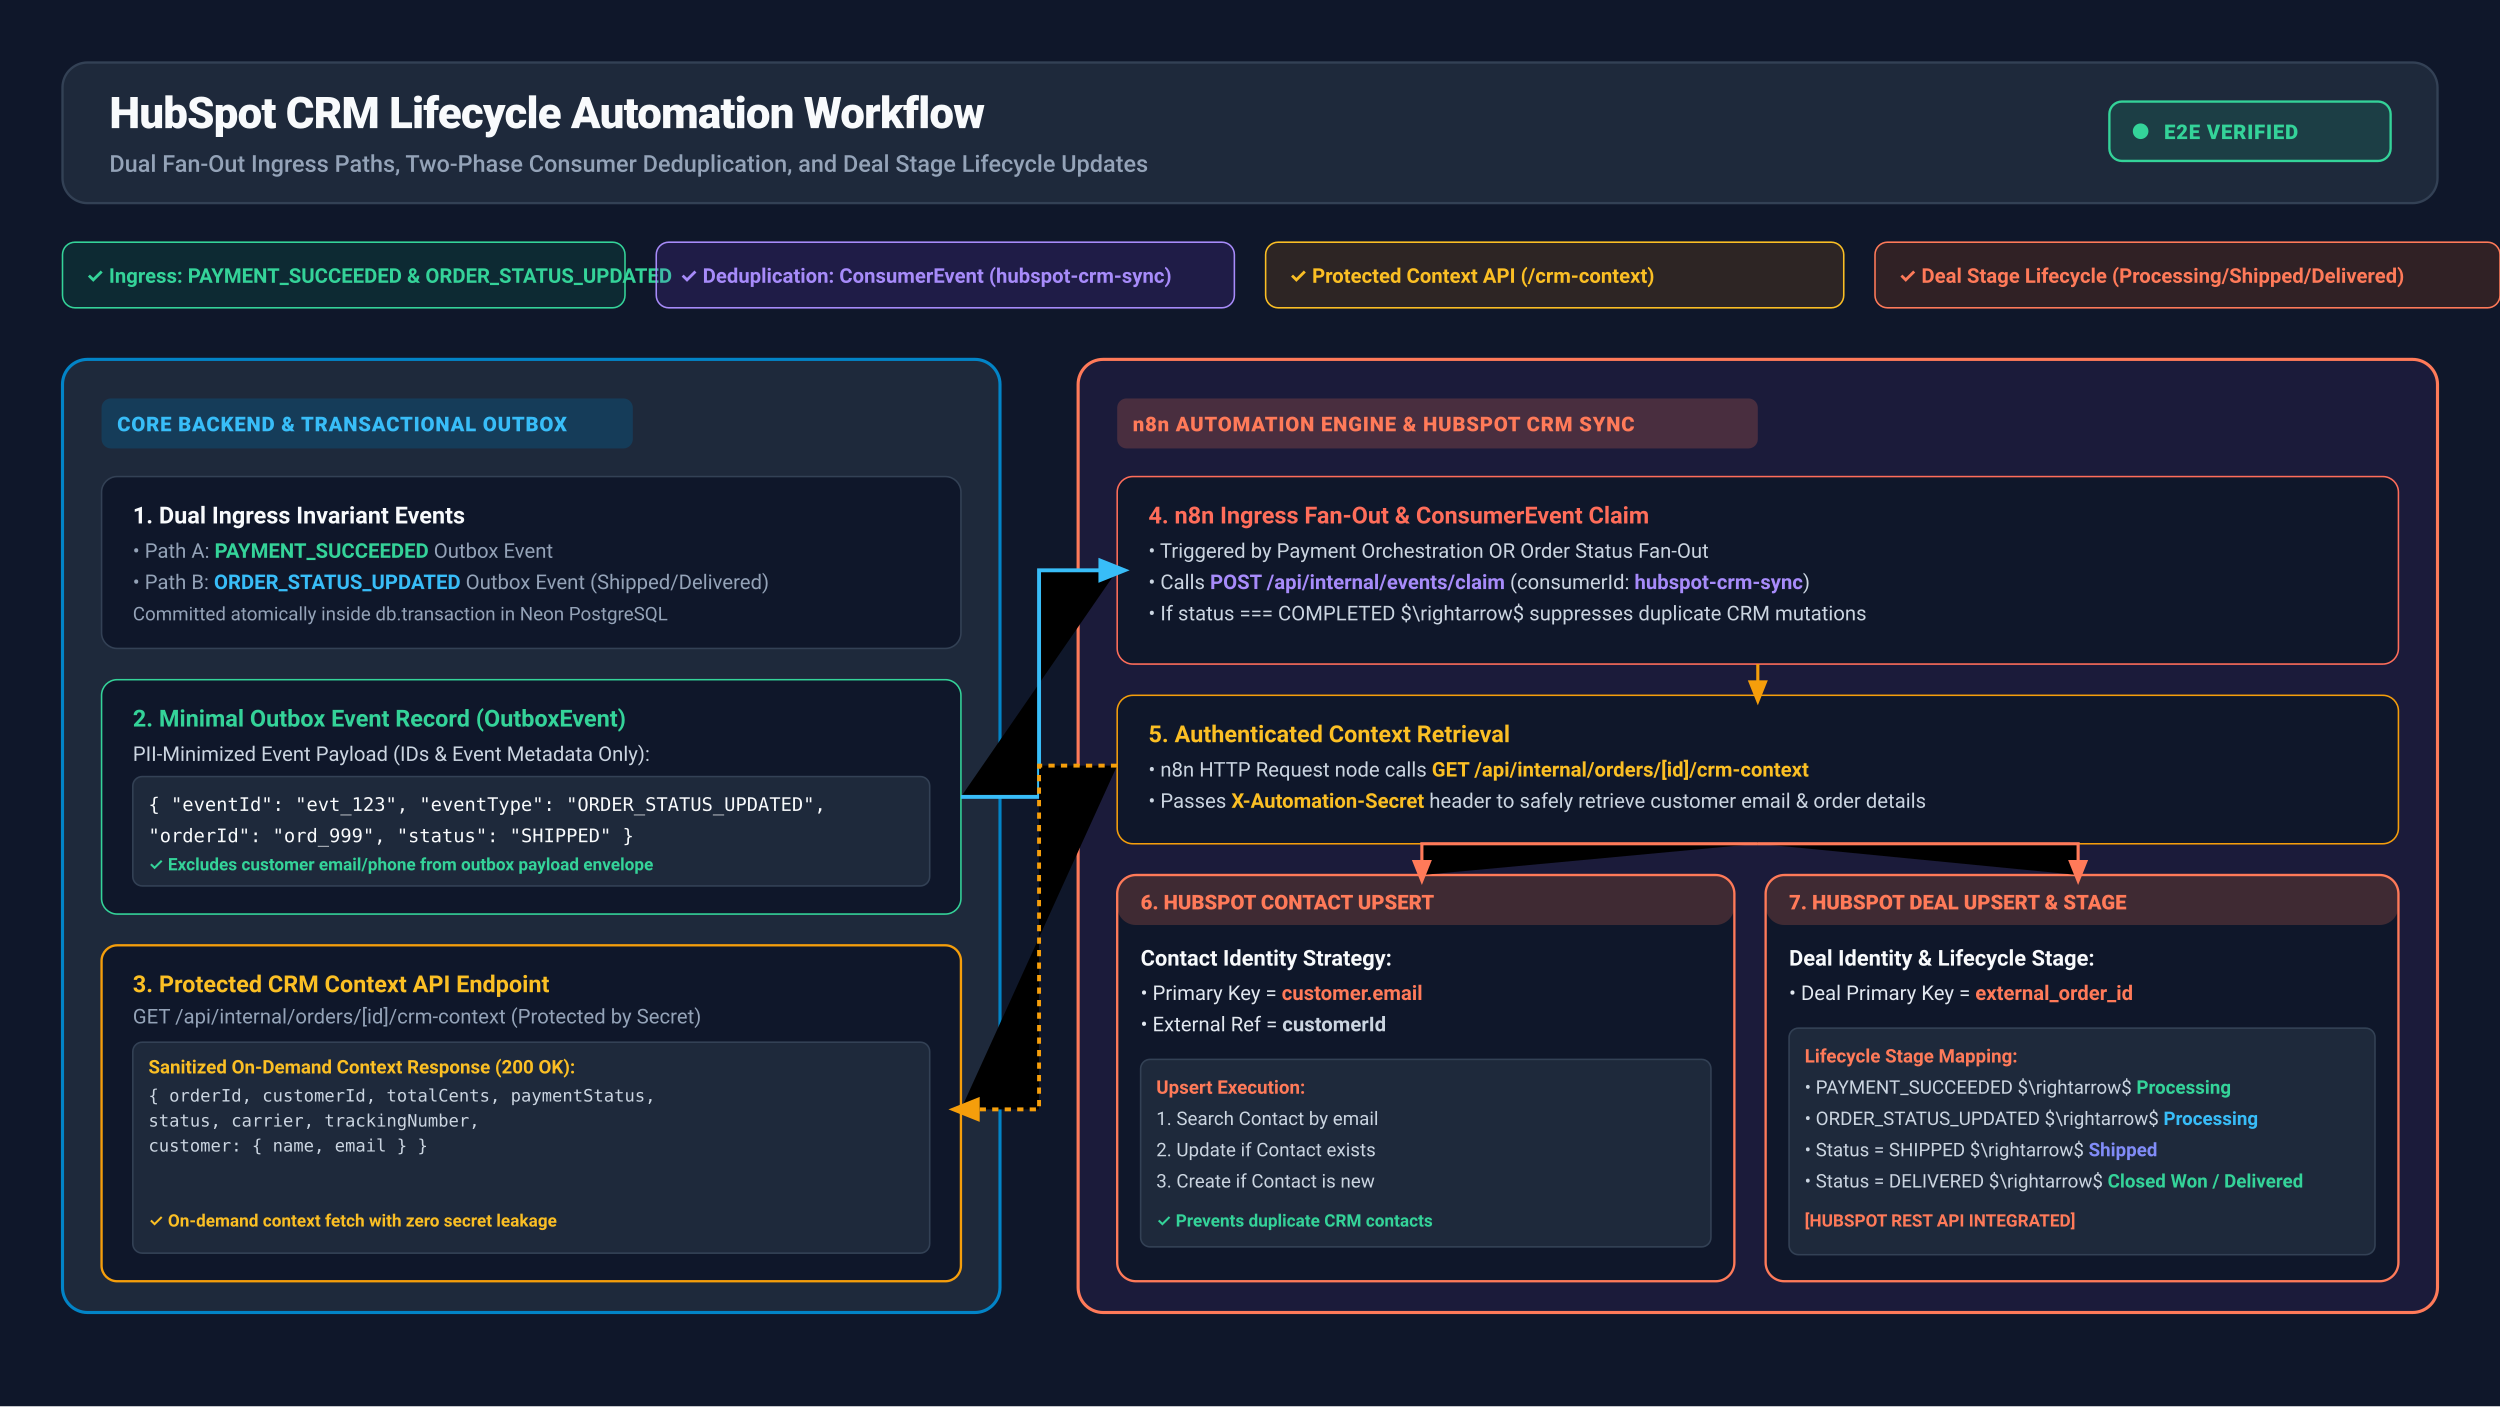
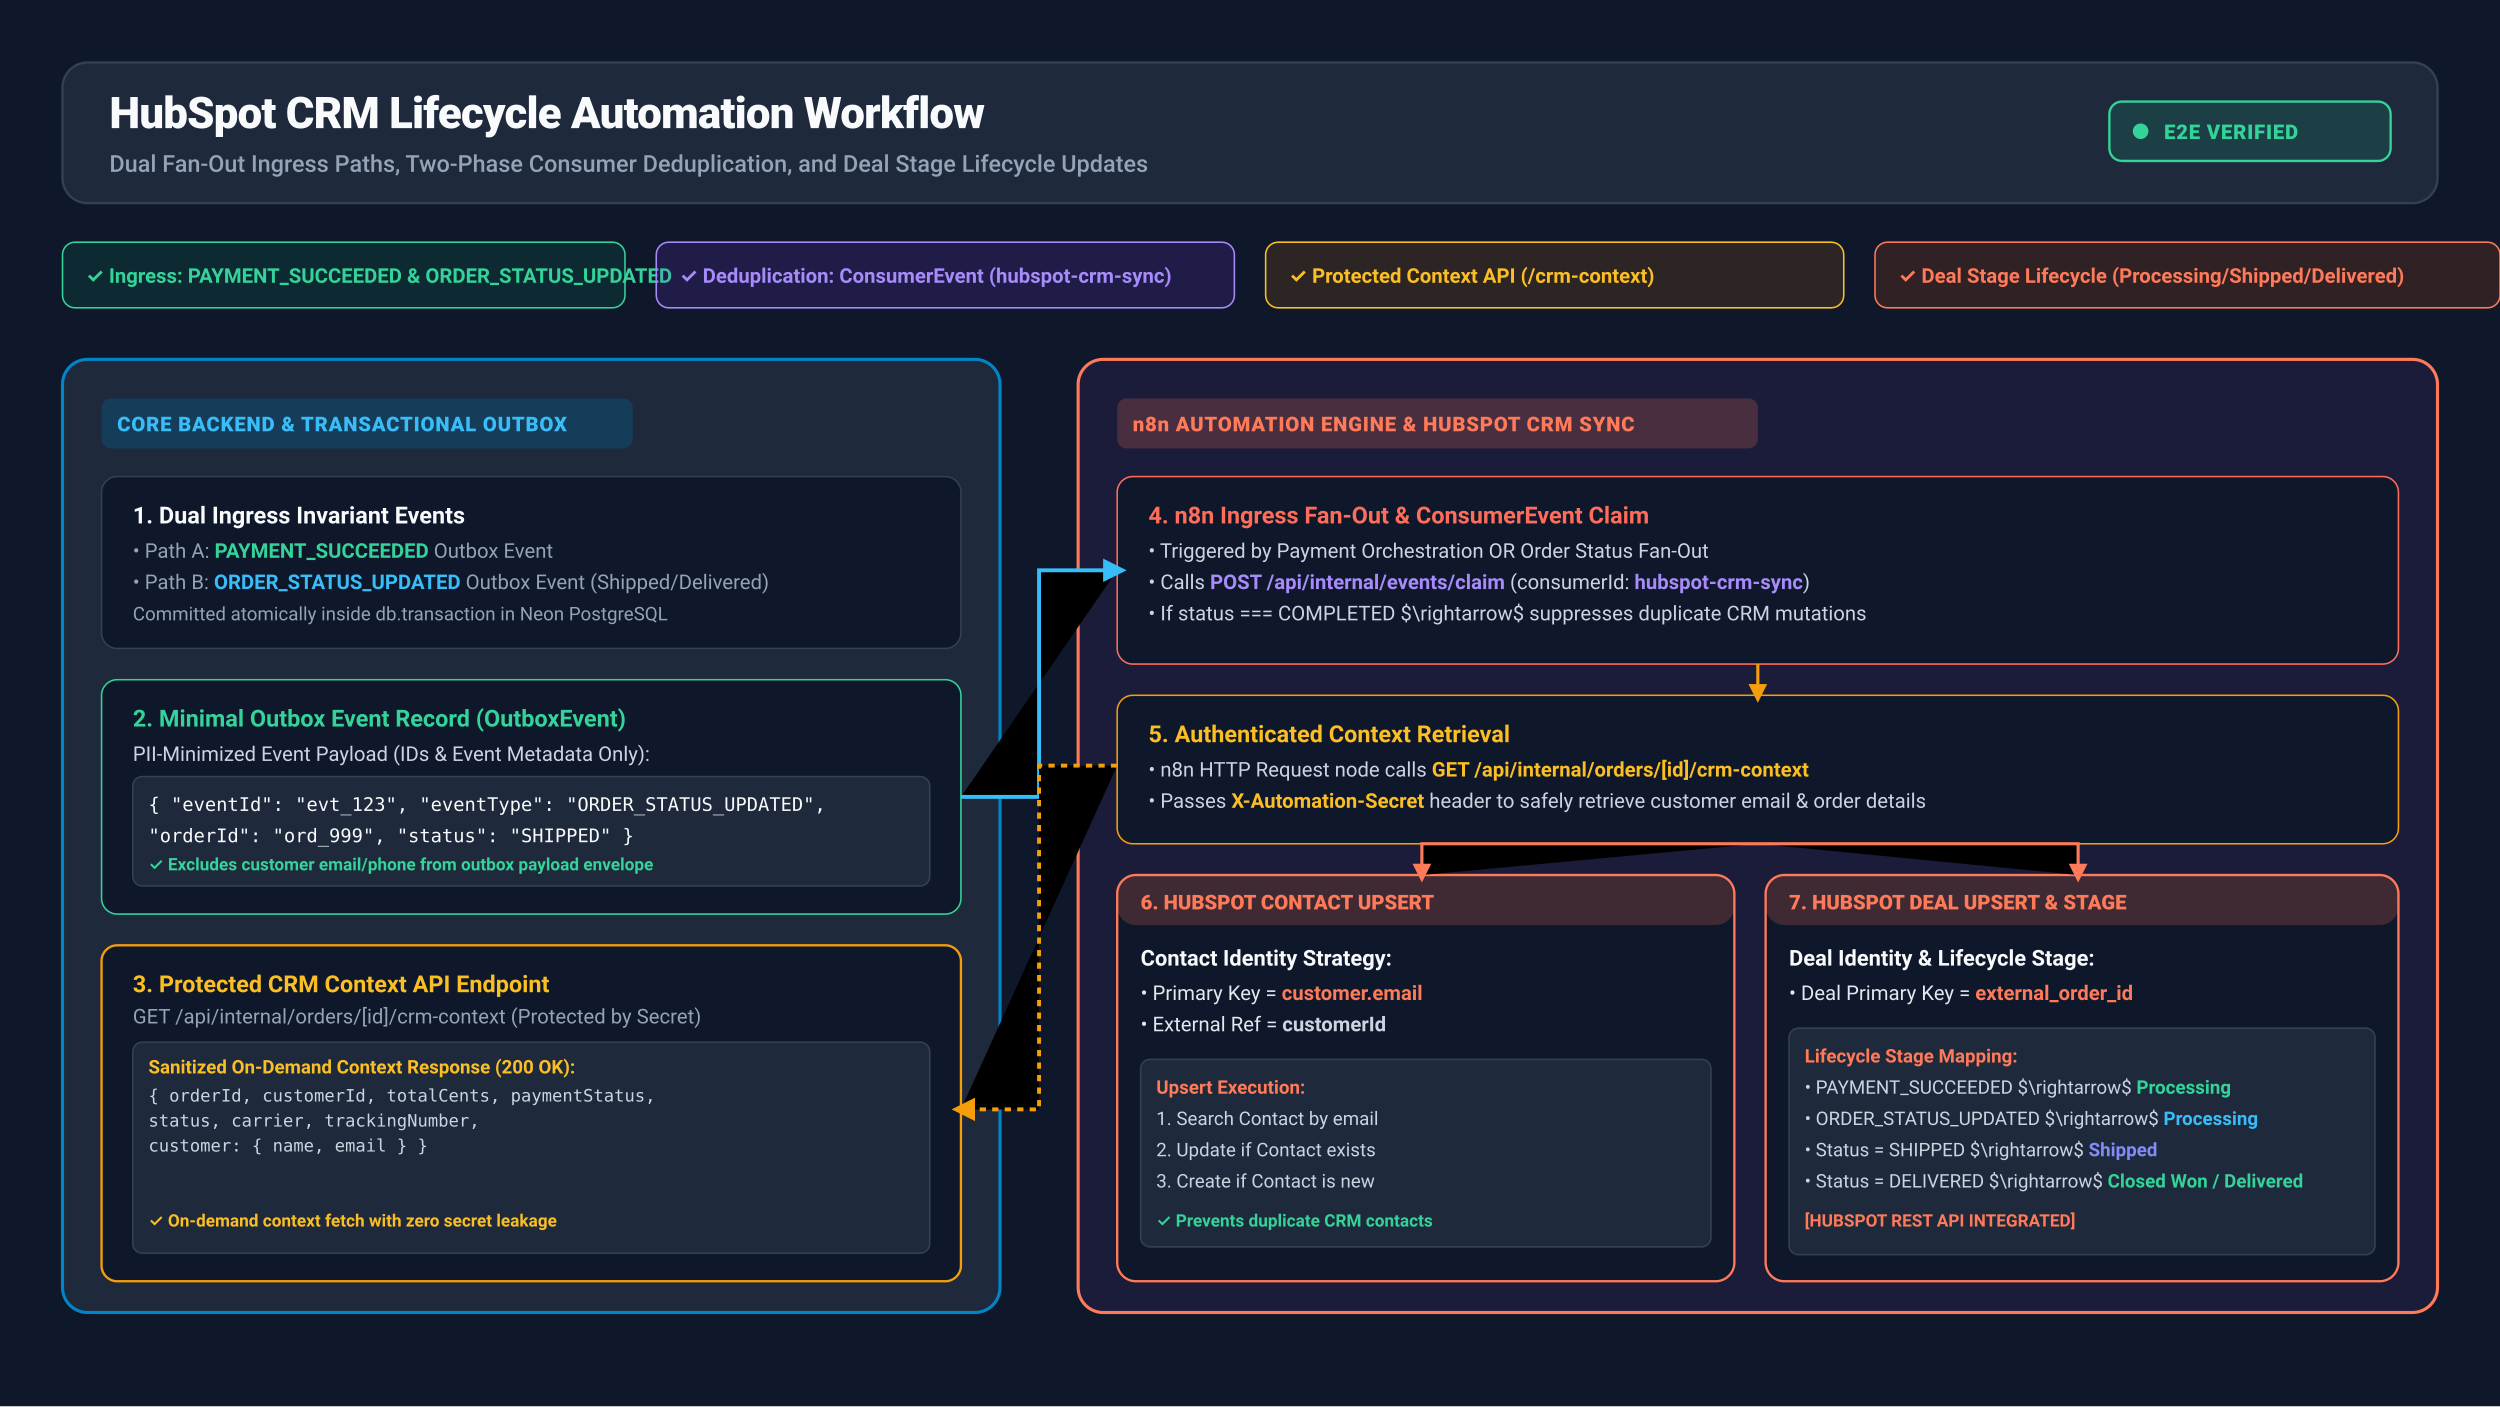
<svg xmlns="http://www.w3.org/2000/svg" viewBox="0 0 1600 900" width="1600" height="900" style="background:#0F172A; font-family: system-ui, -apple-system, BlinkMacSystemFont, 'Segoe UI', Roboto, sans-serif;">
  <defs>
-     <marker id="arr-sky" viewBox="0 0 10 10" refX="6" refY="5" markerWidth="8" markerHeight="8" orient="auto-start-reverse">
-       <path d="M 0 1 L 10 5 L 0 9 z" fill="#38BDF8" />
+     <marker id="arr-sky" viewBox="0 0 10 10" refX="6" refY="5" markerWidth="6" markerHeight="6" orient="auto">
+       <path d="M 0 0 L 10 5 L 0 10 z" fill="#38BDF8" />
    </marker>
-     <marker id="arr-amber" viewBox="0 0 10 10" refX="6" refY="5" markerWidth="8" markerHeight="8" orient="auto-start-reverse">
-       <path d="M 0 1 L 10 5 L 0 9 z" fill="#F59E0B" />
+     <marker id="arr-amber" viewBox="0 0 10 10" refX="6" refY="5" markerWidth="6" markerHeight="6" orient="auto">
+       <path d="M 0 0 L 10 5 L 0 10 z" fill="#F59E0B" />
    </marker>
-     <marker id="arr-orange" viewBox="0 0 10 10" refX="6" refY="5" markerWidth="8" markerHeight="8" orient="auto-start-reverse">
-       <path d="M 0 1 L 10 5 L 0 9 z" fill="#FF7A59" />
+     <marker id="arr-orange" viewBox="0 0 10 10" refX="6" refY="5" markerWidth="6" markerHeight="6" orient="auto">
+       <path d="M 0 0 L 10 5 L 0 10 z" fill="#FF7A59" />
    </marker>
-     <marker id="arr-emerald" viewBox="0 0 10 10" refX="6" refY="5" markerWidth="8" markerHeight="8" orient="auto-start-reverse">
-       <path d="M 0 1 L 10 5 L 0 9 z" fill="#34D399" />
+     <marker id="arr-emerald" viewBox="0 0 10 10" refX="6" refY="5" markerWidth="6" markerHeight="6" orient="auto">
+       <path d="M 0 0 L 10 5 L 0 10 z" fill="#34D399" />
    </marker>
  </defs>
  <rect width="1600" height="900" fill="#0F172A" />
  <rect x="40" y="40" width="1520" height="90" rx="16" fill="#1E293B" stroke="#334155" stroke-width="1.5" />
  <text x="70" y="82" fill="#F8FAFC" font-size="28" font-weight="800" letter-spacing="-0.5">HubSpot CRM Lifecycle Automation Workflow</text>
  <text x="70" y="110" fill="#94A3B8" font-size="15" font-weight="500">Dual Fan-Out Ingress Paths, Two-Phase Consumer Deduplication, and Deal Stage Lifecycle Updates</text>
  <rect x="1350" y="65" width="180" height="38" rx="8" fill="#10B981" fill-opacity="0.15" stroke="#34D399" stroke-width="1.5" />
  <circle cx="1370" cy="84" r="5" fill="#34D399" />
  <text x="1385" y="89" fill="#34D399" font-size="13" font-weight="800" letter-spacing="0.5">E2E VERIFIED</text>
  <g transform="translate(40, 155)">
    <rect width="360" height="42" rx="8" fill="#059669" fill-opacity="0.15" stroke="#34D399" stroke-width="1" />
    <text x="15" y="26" fill="#34D399" font-size="13" font-weight="700">✓ Ingress: PAYMENT_SUCCEEDED &amp; ORDER_STATUS_UPDATED</text>
    <rect x="380" width="370" height="42" rx="8" fill="#7C3AED" fill-opacity="0.15" stroke="#A78BFA" stroke-width="1" />
    <text x="395" y="26" fill="#A78BFA" font-size="13" font-weight="700">✓ Deduplication: ConsumerEvent (hubspot-crm-sync)</text>
    <rect x="770" width="370" height="42" rx="8" fill="#D97706" fill-opacity="0.15" stroke="#FBBF24" stroke-width="1" />
    <text x="785" y="26" fill="#FBBF24" font-size="13" font-weight="700">✓ Protected Context API (/crm-context)</text>
    <rect x="1160" width="400" height="42" rx="8" fill="#EA580C" fill-opacity="0.15" stroke="#FF7A59" stroke-width="1" />
    <text x="1175" y="26" fill="#FF7A59" font-size="13" font-weight="700">✓ Deal Stage Lifecycle (Processing/Shipped/Delivered)</text>
  </g>
  <rect x="40" y="230" width="600" height="610" rx="16" fill="#1E293B" stroke="#0284C7" stroke-width="2" />
  <rect x="65" y="255" width="340" height="32" rx="6" fill="#0369A1" fill-opacity="0.3" />
  <text x="75" y="276" fill="#38BDF8" font-size="13" font-weight="800" letter-spacing="0.5">CORE BACKEND &amp; TRANSACTIONAL OUTBOX</text>
  <g transform="translate(65, 305)">
    <rect width="550" height="110" rx="10" fill="#0F172A" stroke="#334155" />
    <text x="20" y="30" fill="#F8FAFC" font-size="15" font-weight="700">1. Dual Ingress Invariant Events</text>
    <text x="20" y="52" fill="#94A3B8" font-size="13">• Path A: <tspan fill="#34D399" font-weight="700">PAYMENT_SUCCEEDED</tspan> Outbox Event</text>
    <text x="20" y="72" fill="#94A3B8" font-size="13">• Path B: <tspan fill="#38BDF8" font-weight="700">ORDER_STATUS_UPDATED</tspan> Outbox Event (Shipped/Delivered)</text>
    <text x="20" y="92" fill="#94A3B8" font-size="12">Committed atomically inside db.transaction in Neon PostgreSQL</text>
  </g>
  <g transform="translate(65, 435)">
    <rect width="550" height="150" rx="10" fill="#0F172A" stroke="#34D399" />
    <text x="20" y="30" fill="#34D399" font-size="15" font-weight="700">2. Minimal Outbox Event Record (OutboxEvent)</text>
    <text x="20" y="52" fill="#CBD5E1" font-size="13">PII-Minimized Event Payload (IDs &amp; Event Metadata Only):</text>
    <rect x="20" y="62" width="510" height="70" rx="6" fill="#1E293B" stroke="#334155" />
    <text x="30" y="84" fill="#F8FAFC" font-size="12" font-family="monospace">{ "eventId": "evt_123", "eventType": "ORDER_STATUS_UPDATED",</text>
    <text x="30" y="104" fill="#F8FAFC" font-size="12" font-family="monospace">  "orderId": "ord_999", "status": "SHIPPED" }</text>
    <text x="30" y="122" fill="#34D399" font-size="11" font-weight="600">✓ Excludes customer email/phone from outbox payload envelope</text>
  </g>
  <g transform="translate(65, 605)">
    <rect width="550" height="215" rx="10" fill="#0F172A" stroke="#F59E0B" stroke-width="1.5" />
    <text x="20" y="30" fill="#FBBF24" font-size="15" font-weight="700">3. Protected CRM Context API Endpoint</text>
    <text x="20" y="50" fill="#94A3B8" font-size="13">GET /api/internal/orders/[id]/crm-context (Protected by Secret)</text>
    <rect x="20" y="62" width="510" height="135" rx="6" fill="#1E293B" stroke="#334155" />
    <text x="30" y="82" fill="#FBBF24" font-size="12" font-weight="700">Sanitized On-Demand Context Response (200 OK):</text>
    <text x="30" y="100" fill="#CBD5E1" font-size="11" font-family="monospace">{ orderId, customerId, totalCents, paymentStatus,</text>
    <text x="30" y="116" fill="#CBD5E1" font-size="11" font-family="monospace">  status, carrier, trackingNumber,</text>
    <text x="30" y="132" fill="#CBD5E1" font-size="11" font-family="monospace">  customer: { name, email } }</text>
    <text x="30" y="180" fill="#FBBF24" font-size="11" font-weight="600">✓ On-demand context fetch with zero secret leakage</text>
  </g>
  <rect x="690" y="230" width="870" height="610" rx="16" fill="#1B1B3A" stroke="#FF7A59" stroke-width="2" />
  <rect x="715" y="255" width="410" height="32" rx="6" fill="#FF7A59" fill-opacity="0.2" />
  <text x="725" y="276" fill="#FF7A59" font-size="13" font-weight="800" letter-spacing="0.5">n8n AUTOMATION ENGINE &amp; HUBSPOT CRM SYNC</text>
  <g transform="translate(715, 305)">
    <rect width="820" height="120" rx="10" fill="#0F172A" stroke="#FF6D5A" />
    <text x="20" y="30" fill="#FF6D5A" font-size="15" font-weight="700">4. n8n Ingress Fan-Out &amp; ConsumerEvent Claim</text>
    <text x="20" y="52" fill="#CBD5E1" font-size="13">• Triggered by Payment Orchestration OR Order Status Fan-Out</text>
    <text x="20" y="72" fill="#CBD5E1" font-size="13">• Calls <tspan fill="#A78BFA" font-weight="700">POST /api/internal/events/claim</tspan> (consumerId: <tspan fill="#A78BFA" font-weight="700">hubspot-crm-sync</tspan>)</text>
    <text x="20" y="92" fill="#CBD5E1" font-size="13">• If status === COMPLETED $\rightarrow$ suppresses duplicate CRM mutations</text>
  </g>
  <g transform="translate(715, 445)">
    <rect width="820" height="95" rx="10" fill="#0F172A" stroke="#F59E0B" />
    <text x="20" y="30" fill="#FBBF24" font-size="15" font-weight="700">5. Authenticated Context Retrieval</text>
    <text x="20" y="52" fill="#CBD5E1" font-size="13">• n8n HTTP Request node calls <tspan fill="#FBBF24" font-weight="700">GET /api/internal/orders/[id]/crm-context</tspan>
    </text>
    <text x="20" y="72" fill="#CBD5E1" font-size="13">• Passes <tspan fill="#FBBF24" font-weight="700">X-Automation-Secret</tspan> header to safely retrieve customer email &amp; order details</text>
  </g>
  <g transform="translate(715, 560)">
    <rect width="395" height="260" rx="12" fill="#0F172A" stroke="#FF7A59" stroke-width="1.5" />
    <rect width="395" height="32" rx="12" fill="#FF7A59" fill-opacity="0.2" />
    <text x="15" y="22" fill="#FF7A59" font-size="13" font-weight="800">6. HUBSPOT CONTACT UPSERT</text>
    <text x="15" y="58" fill="#F8FAFC" font-size="14" font-weight="700">Contact Identity Strategy:</text>
    <text x="15" y="80" fill="#E2E8F0" font-size="13">• Primary Key = <tspan fill="#FF7A59" font-weight="700">customer.email</tspan>
    </text>
    <text x="15" y="100" fill="#E2E8F0" font-size="13">• External Ref = <tspan fill="#CBD5E1" font-weight="600">customerId</tspan>
    </text>
    <rect x="15" y="118" width="365" height="120" rx="6" fill="#1E293B" stroke="#334155" />
    <text x="25" y="140" fill="#FF7A59" font-size="12" font-weight="700">Upsert Execution:</text>
    <text x="25" y="160" fill="#CBD5E1" font-size="12">1. Search Contact by email</text>
    <text x="25" y="180" fill="#CBD5E1" font-size="12">2. Update if Contact exists</text>
    <text x="25" y="200" fill="#CBD5E1" font-size="12">3. Create if Contact is new</text>
    <text x="25" y="225" fill="#34D399" font-size="11" font-weight="600">✓ Prevents duplicate CRM contacts</text>
  </g>
  <g transform="translate(1130, 560)">
    <rect width="405" height="260" rx="12" fill="#0F172A" stroke="#FF7A59" stroke-width="1.5" />
    <rect width="405" height="32" rx="12" fill="#FF7A59" fill-opacity="0.2" />
    <text x="15" y="22" fill="#FF7A59" font-size="13" font-weight="800">7. HUBSPOT DEAL UPSERT &amp; STAGE</text>
    <text x="15" y="58" fill="#F8FAFC" font-size="14" font-weight="700">Deal Identity &amp; Lifecycle Stage:</text>
    <text x="15" y="80" fill="#E2E8F0" font-size="13">• Deal Primary Key = <tspan fill="#FF7A59" font-weight="700">external_order_id</tspan>
    </text>
    <rect x="15" y="98" width="375" height="145" rx="6" fill="#1E293B" stroke="#334155" />
    <text x="25" y="120" fill="#FF7A59" font-size="12" font-weight="700">Lifecycle Stage Mapping:</text>
    <text x="25" y="140" fill="#CBD5E1" font-size="12">• PAYMENT_SUCCEEDED $\rightarrow$ <tspan fill="#34D399" font-weight="700">Processing</tspan>
    </text>
    <text x="25" y="160" fill="#CBD5E1" font-size="12">• ORDER_STATUS_UPDATED $\rightarrow$ <tspan fill="#38BDF8" font-weight="700">Processing</tspan>
    </text>
    <text x="25" y="180" fill="#CBD5E1" font-size="12">• Status = SHIPPED $\rightarrow$ <tspan fill="#818CF8" font-weight="700">Shipped</tspan>
    </text>
    <text x="25" y="200" fill="#CBD5E1" font-size="12">• Status = DELIVERED $\rightarrow$ <tspan fill="#34D399" font-weight="700">Closed Won / Delivered</tspan>
    </text>
    <text x="25" y="225" fill="#FF7A59" font-size="11" font-weight="600">[HUBSPOT REST API INTEGRATED]</text>
  </g>
  <path d="M 615 510 L 665 510 L 665 365 L 715 365" stroke="#38BDF8" stroke-width="2.5" marker-end="url(#arr-sky)" />
  <path d="M 1125 425 L 1125 445" stroke="#F59E0B" stroke-width="2" marker-end="url(#arr-amber)" />
  <path d="M 715 490 L 665 490 L 665 710 L 615 710" stroke="#F59E0B" stroke-width="2.5" stroke-dasharray="4" marker-end="url(#arr-amber)" />
  <path d="M 1125 540 L 910 540 L 910 560" stroke="#FF7A59" stroke-width="2" marker-end="url(#arr-orange)" />
  <path d="M 1125 540 L 1330 540 L 1330 560" stroke="#FF7A59" stroke-width="2" marker-end="url(#arr-orange)" />
</svg>
